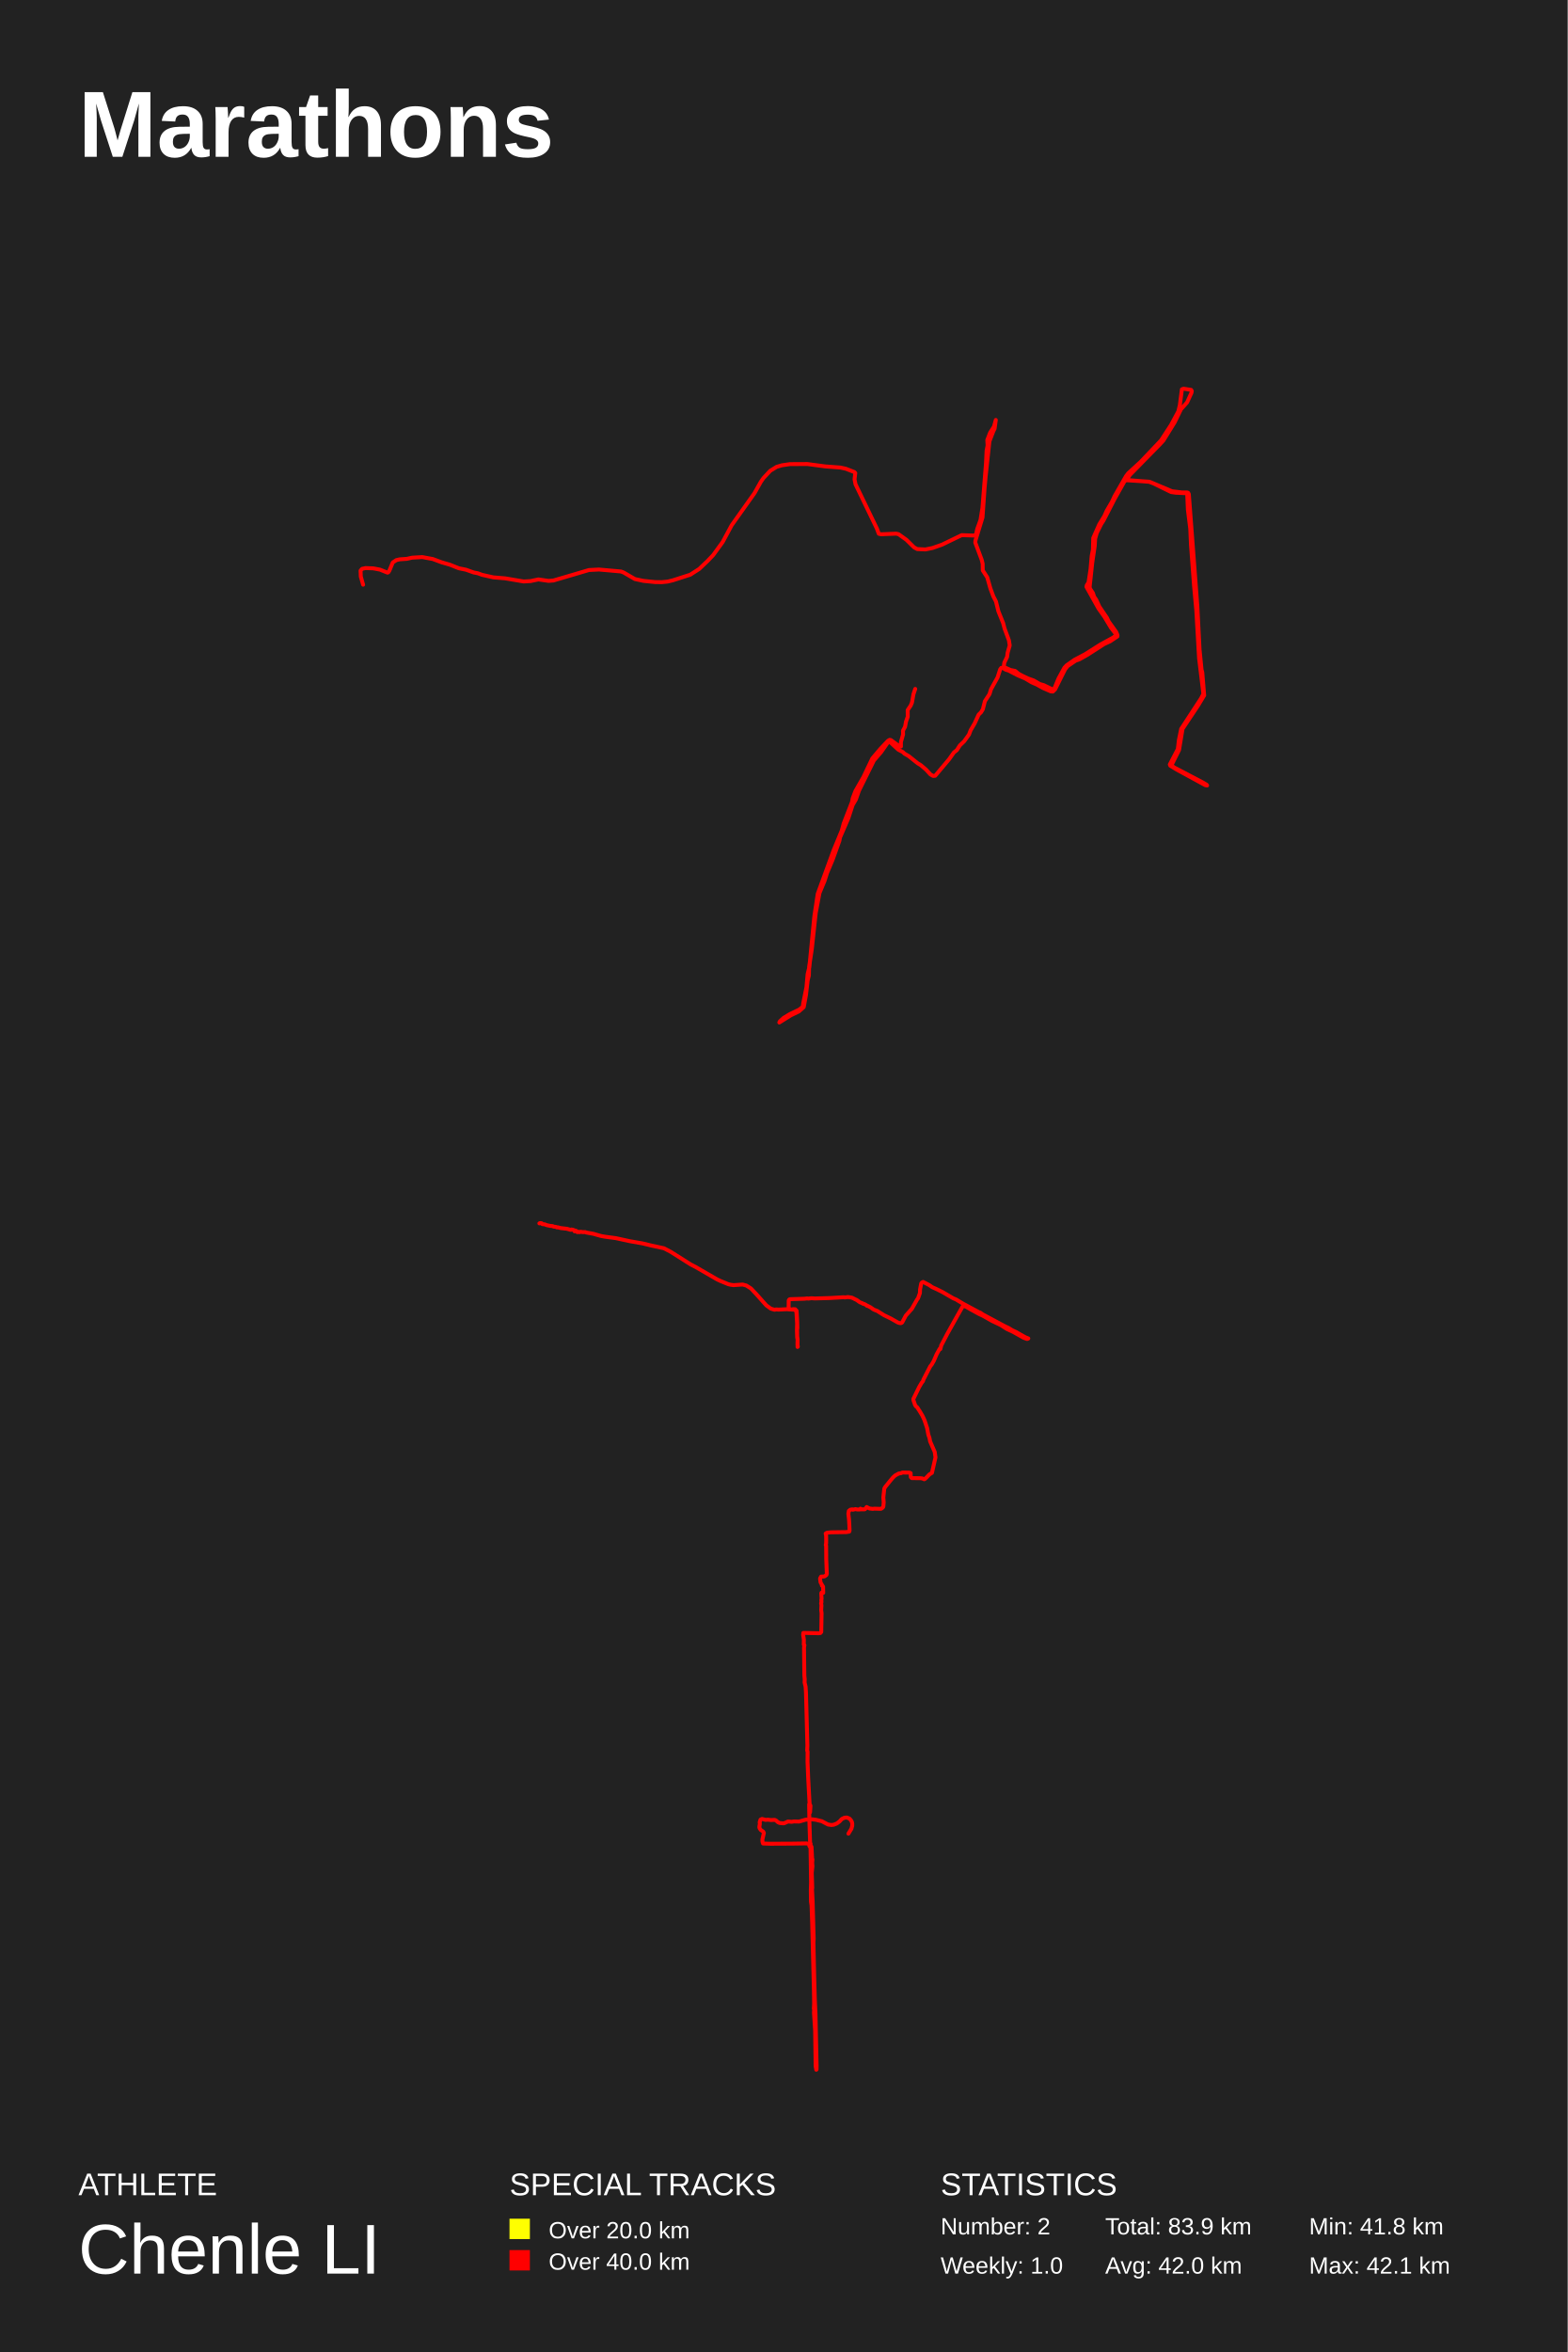
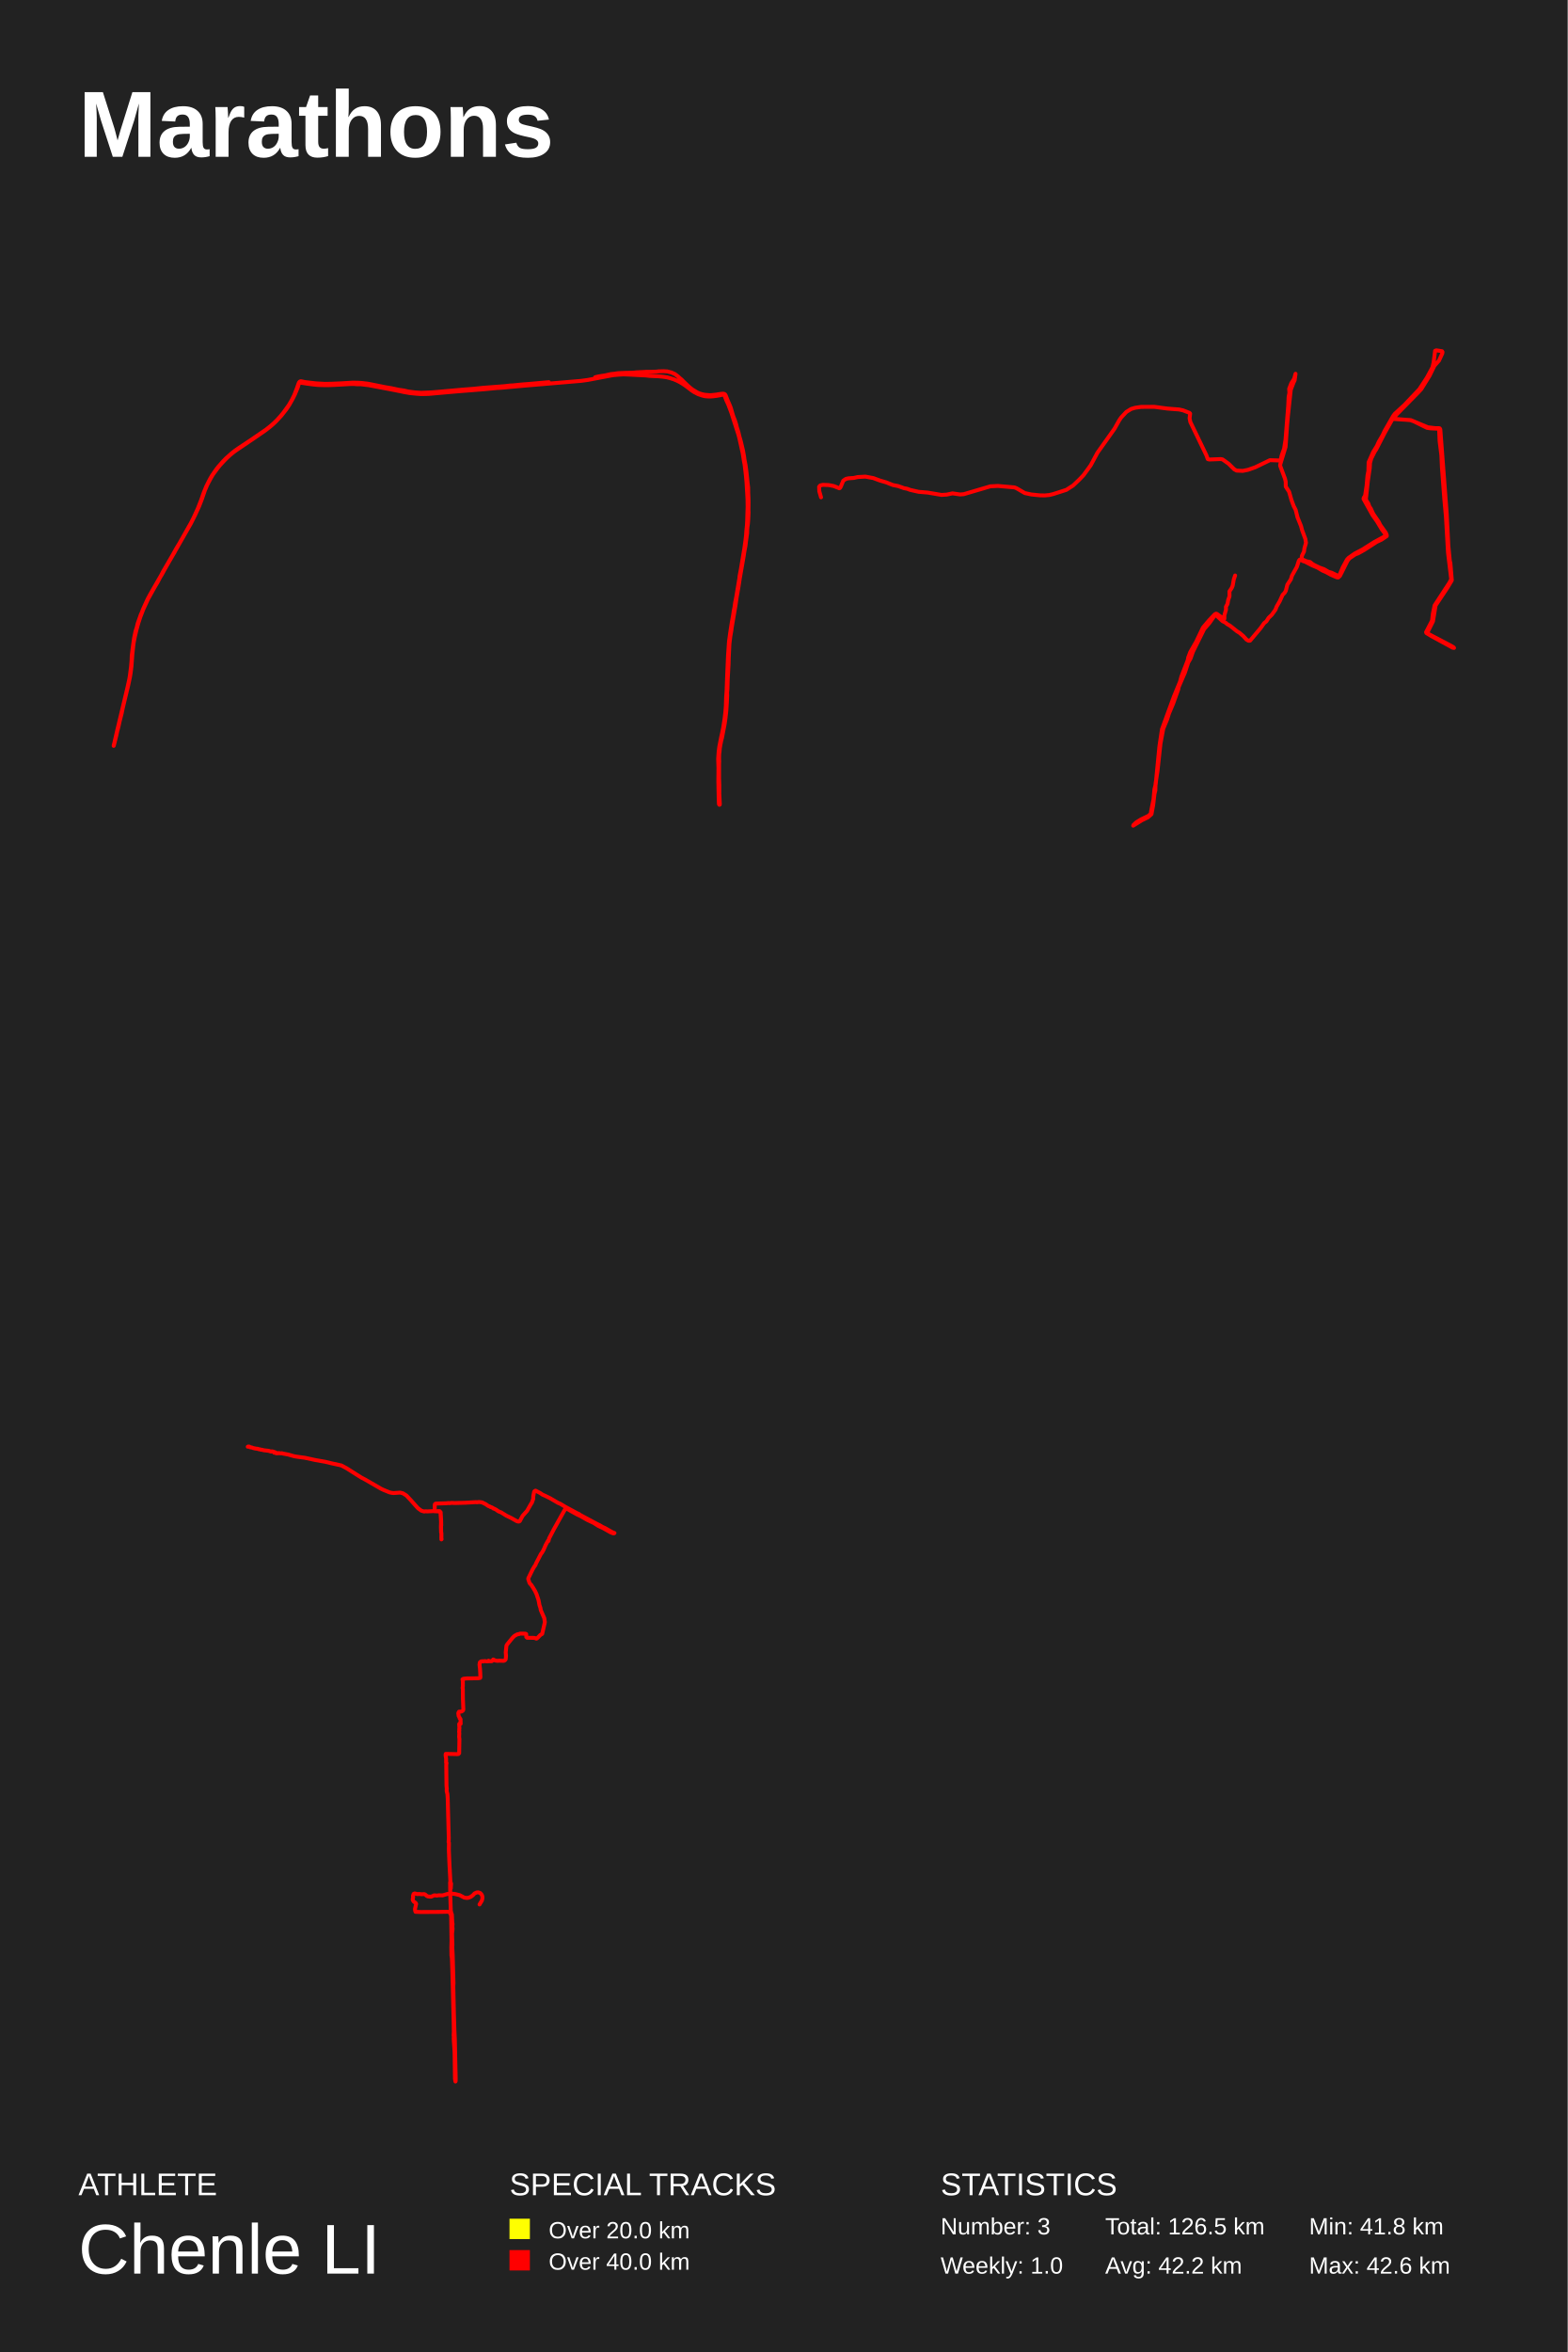
<svg xmlns="http://www.w3.org/2000/svg" baseProfile="full" height="300mm" version="1.1" viewBox="0,0,200,300" width="200mm">
  <defs />
  <rect fill="#222222" height="300" width="200" x="0" y="0" />
  <text fill="#FFFFFF" style="font-size:12px; font-family:Arial; font-weight:bold;" x="10" y="20">Marathons</text>
  <text fill="#FFFFFF" style="font-size:4px; font-family:Arial" x="10" y="280">ATHLETE</text>
  <text fill="#FFFFFF" style="font-size:9px; font-family:Arial" x="10" y="290">Chenle LI</text>
  <text fill="#FFFFFF" style="font-size:4px; font-family:Arial" x="65" y="280">SPECIAL TRACKS</text>
  <rect fill="yellow" height="2.6" width="2.6" x="65" y="283" />
  <text fill="#FFFFFF" style="font-size:3px; font-family:Arial" x="70" y="285.5">Over 20.0 km</text>
  <rect fill="red" height="2.6" width="2.6" x="65" y="287" />
  <text fill="#FFFFFF" style="font-size:3px; font-family:Arial" x="70" y="289.5">Over 40.0 km</text>
  <text fill="#FFFFFF" style="font-size:4px; font-family:Arial" x="120" y="280">STATISTICS</text>
-   <text fill="#FFFFFF" style="font-size:3px; font-family:Arial" x="120" y="285">Number: 2</text>
+   <text fill="#FFFFFF" style="font-size:3px; font-family:Arial" x="120" y="285">Number: 3</text>
  <text fill="#FFFFFF" style="font-size:3px; font-family:Arial" x="120" y="290">Weekly: 1.0</text>
-   <text fill="#FFFFFF" style="font-size:3px; font-family:Arial" x="141" y="285">Total: 83.9 km</text>
-   <text fill="#FFFFFF" style="font-size:3px; font-family:Arial" x="141" y="290">Avg: 42.0 km</text>
+   <text fill="#FFFFFF" style="font-size:3px; font-family:Arial" x="141" y="285">Total: 126.5 km</text>
+   <text fill="#FFFFFF" style="font-size:3px; font-family:Arial" x="141" y="290">Avg: 42.2 km</text>
  <text fill="#FFFFFF" style="font-size:3px; font-family:Arial" x="167" y="285">Min: 41.8 km</text>
-   <text fill="#FFFFFF" style="font-size:3px; font-family:Arial" x="167" y="290">Max: 42.1 km</text>
-   <polyline fill="none" points="46.325,74.58 46.03,73.544 46.0,72.781 46.193,72.557 46.639,72.457 47.623,72.494 48.476,72.657 49.44,73.044 49.561,72.981 49.683,72.769 50.109,71.745 50.556,71.445 50.982,71.345 51.895,71.282 52.575,71.132 53.874,71.057 55.223,71.307 56.329,71.72 57.405,72.032 58.531,72.482 59.454,72.669 60.428,73.019 60.956,73.119 61.494,73.319 62.935,73.643 64.446,73.768 66.811,74.168 67.683,74.118 68.688,73.906 69.976,74.093 70.605,74.043 75.141,72.707 76.409,72.644 79.23,72.894 79.575,73.031 80.995,73.856 82.091,74.093 83.573,74.243 84.415,74.256 85.176,74.181 85.846,74.018 88.057,73.306 89.204,72.569 90.28,71.545 90.98,70.808 92.197,69.133 93.344,66.997 96.256,62.899 97.068,61.449 97.392,60.987 98.265,60.05 99.077,59.55 99.746,59.35 100.771,59.2 103.014,59.188 105.256,59.488 107.224,59.638 107.904,59.788 109.0,60.212 109.112,60.337 109.02,61.137 109.142,61.762 111.871,67.422 112.115,68.084 112.379,68.146 114.327,68.071 114.631,68.134 115.646,68.859 116.62,69.821 117.016,70.033 118.061,70.083 118.974,69.895 120.182,69.471 122.688,68.259 124.23,68.309 124.514,68.196 124.666,67.497 125.092,66.31 125.336,64.773 125.793,59.038 125.864,57.501 125.995,56.814 125.955,56.127 126.32,55.177 126.807,54.415 127.041,53.565 126.888,54.677 126.716,55.027 126.229,56.289 125.742,60.8 125.6,62.374 125.346,65.997 124.443,68.958 124.423,69.208 125.245,71.407 125.366,71.919 125.377,72.756 125.945,73.631 126.351,75.055 126.726,76.067 127.061,76.717 127.375,77.979 127.974,79.465 128.157,80.165 128.715,81.676 128.816,82.326 128.552,83.25 128.481,83.787 128.126,84.524 128.055,85.074 128.928,85.461 129.506,85.574 129.943,85.936 130.359,86.161 131.109,86.523 131.88,86.798 132.652,87.248 133.169,87.398 134.336,87.96 134.529,87.785 135.046,86.536 135.787,85.174 136.061,84.874 137.096,84.15 138.425,83.45 140.404,82.201 142.007,81.326 142.382,81.027 142.372,80.889 141.733,80.065 140.901,78.678 140.14,77.604 138.608,74.855 138.638,74.668 138.871,74.293 139.125,72.607 139.277,70.895 139.43,70.108 139.47,68.621 140.241,66.884 140.891,65.822 141.185,65.16 141.875,63.973 142.179,63.311 143.651,60.737 143.924,60.375 145.517,58.913 148.105,56.189 149.393,54.215 150.327,52.478 150.52,51.678 150.784,49.654 150.997,49.579 151.961,49.729 152.042,49.879 152.001,50.104 151.443,51.328 150.662,52.203 149.85,53.877 148.419,56.189 147.983,56.664 144.138,60.587 143.823,61.062 143.864,61.187 144.087,61.25 146.684,61.462 149.525,62.661 150.794,62.811 151.433,62.811 151.565,62.849 151.666,63.011 152.752,77.304 153.036,82.851 153.29,85.424 153.381,85.749 153.625,88.697 152.853,89.983 150.865,92.969 150.418,95.667 149.485,97.54 149.536,97.69 149.799,97.89 153.401,99.776 153.929,100.088 154.0,100.188 153.767,100.15 150.144,98.177 149.302,97.665 149.241,97.515 150.266,95.542 150.398,94.392 150.692,92.969 153.219,89.096 153.523,88.509 152.975,83.975 152.62,77.841 152.336,74.768 151.94,69.496 151.849,67.447 151.545,64.998 151.463,63.074 151.311,62.911 150.012,62.849 149.404,62.761 147.161,61.662 146.552,61.437 143.651,61.25 143.448,61.412 142.21,63.611 140.779,66.397 140.495,66.834 139.927,67.971 139.714,68.709 139.663,69.621 139.348,71.757 139.014,74.855 139.054,75.068 139.43,75.642 139.592,76.13 139.846,76.492 140.262,77.391 141.205,78.778 141.439,79.265 142.402,80.614 142.565,81.014 142.555,81.177 141.641,81.789 140.84,82.163 138.729,83.525 137.705,84.1 137.218,84.275 136.203,84.962 135.878,85.374 134.61,87.922 134.316,88.209 134.052,88.184 133.047,87.747 132.256,87.31 131.617,87.035 130.805,86.548 129.841,86.136 128.654,85.524 128.339,85.436 127.883,85.174 127.741,85.187 127.599,85.374 127.264,86.411 126.432,87.91 126.239,88.534 125.651,89.434 125.387,90.47 125.163,90.845 124.849,91.157 124.342,92.269 123.824,93.156 123.621,93.693 122.992,94.567 122.454,95.079 122.079,95.667 121.693,95.979 121.095,96.828 119.309,98.951 119.045,98.976 118.7,98.777 118.152,98.177 117.483,97.603 117.087,97.365 115.93,96.441 115.392,96.129 115.169,95.916 114.611,95.629 113.566,94.667 113.424,94.642 113.241,94.742 112.409,95.929 111.486,97.003 109.589,100.837 109.183,101.986 108.777,102.686 108.229,104.359 107.163,106.832 107.092,107.232 106.21,109.692 105.52,111.328 105.195,112.352 104.546,113.913 104.069,116.448 103.561,121.119 103.227,123.304 103.196,124.415 103.044,125.027 102.821,126.938 102.537,128.461 101.918,129.01 100.903,129.497 99.422,130.421 99.493,130.271 99.97,129.834 100.751,129.36 101.968,128.773 102.415,128.411 102.476,127.949 102.882,125.926 103.034,124.24 103.257,123.341 103.886,116.91 104.322,114.013 106.352,108.456 107.387,105.946 107.64,105.021 108.696,102.299 108.787,101.812 109.132,100.9 110.147,99.126 111.283,96.741 112.308,95.529 113.272,94.505 113.495,94.367 113.647,94.392 114.763,95.204 114.936,95.217 114.936,94.642 115.21,93.681 115.2,93.193 115.463,92.706 115.585,92.044 115.808,91.407 115.798,90.57 116.184,89.996 116.346,89.608 116.539,88.534 116.762,87.872" stroke="red" stroke-linecap="round" stroke-linejoin="round" stroke-width="0.5" />
-   <polyline fill="none" points="68.811,156.043 68.915,156.0 69.104,156.028 69.135,156.099 69.214,156.142 69.477,156.163 69.728,156.263 70.186,156.362 70.504,156.391 70.62,156.455 70.907,156.49 71.06,156.561 71.151,156.54 71.518,156.639 72.331,156.732 72.765,156.86 72.881,156.86 72.911,156.824 73.101,156.86 73.229,156.909 73.302,157.059 73.364,156.952 73.529,157.009 73.577,157.108 73.657,157.158 73.785,157.115 73.828,157.158 73.938,157.13 73.981,157.158 74.072,157.108 74.329,157.158 74.647,157.151 74.787,157.208 75.68,157.371 76.688,157.655 77.171,157.741 78.552,157.925 80.348,158.316 81.943,158.593 83.092,158.87 84.705,159.218 85.573,159.673 88.103,161.272 88.732,161.598 91.488,163.19 91.909,163.389 92.918,163.801 93.217,163.872 93.59,163.921 94.733,163.843 95.215,163.971 95.802,164.34 96.511,165.094 97.757,166.493 98.338,166.919 98.815,167.061 99.01,167.019 99.34,167.04 100.422,166.99 100.721,167.026 101.173,167.012 101.436,167.104 101.601,167.281 101.693,168.844 101.668,169.69 101.699,170.592 101.754,170.904 101.748,171.806 101.784,171.764 101.735,171.508 101.754,170.819 101.705,170.464 101.693,169.54 101.723,169.42 101.705,168.56 101.625,167.189 101.448,166.997 101.161,166.983 101.063,167.047 100.721,166.976 100.611,166.798 100.623,165.875 100.678,165.768 100.77,165.712 102.621,165.655 102.976,165.612 103.116,165.64 103.508,165.591 103.978,165.619 105.805,165.569 107.638,165.463 107.754,165.491 108.182,165.442 108.671,165.513 109.307,165.825 109.716,166.116 110.009,166.223 110.083,166.294 110.229,166.315 110.541,166.479 110.614,166.564 110.688,166.557 111.079,166.763 111.403,166.997 111.592,167.09 111.91,167.21 112.784,167.757 113.621,168.162 114.537,168.681 114.739,168.752 114.934,168.773 115.087,168.695 115.558,167.807 116.322,166.948 116.982,165.79 117.128,165.584 117.36,164.93 117.379,164.454 117.525,163.701 117.599,163.595 117.764,163.509 118.558,163.921 118.937,164.184 119.408,164.39 120.214,164.788 121.62,165.605 121.943,165.733 122.793,166.244 124.877,167.367 125.072,167.438 125.372,167.651 128.158,169.143 128.69,169.398 129.142,169.675 129.594,169.881 130.786,170.556 131.189,170.72 131.128,170.769 131.006,170.783 130.59,170.634 129.233,169.874 128.439,169.505 127.675,169.015 126.563,168.489 125.439,167.85 124.852,167.573 123.856,167.026 123.294,166.699 122.939,166.564 122.799,166.656 122.212,167.693 120.868,170.102 120.061,171.65 120.08,171.622 119.964,172.076 119.921,171.998 119.866,172.062 119.493,172.737 119.126,173.589 118.858,174.058 118.674,174.285 117.819,175.947 117.745,176.175 117.58,176.381 117.269,176.906 116.529,178.426 116.529,178.582 116.731,179.179 116.841,179.364 117.024,179.52 117.367,180.053 117.69,180.599 117.941,181.139 118.277,182.155 118.436,183 118.583,183.419 118.662,183.852 119.249,185.202 119.346,185.89 118.894,187.865 118.564,188.071 118.222,188.433 117.996,188.646 117.904,188.681 117.642,188.568 117.403,188.546 116.322,188.532 116.193,188.404 116.175,187.9 116.034,187.836 115.118,187.822 114.965,187.9 114.66,187.95 114.213,188.191 113.92,188.461 113.596,188.845 112.936,189.661 112.814,189.867 112.692,191.01 112.741,191.635 112.692,192.175 112.619,192.296 112.429,192.438 112.301,192.452 111.537,192.431 111.341,192.459 110.926,192.409 110.565,192.225 110.388,192.473 110.309,192.516 109.85,192.516 109.771,192.431 109.734,192.523 109.643,192.537 109.386,192.537 109.135,192.488 108.799,192.566 108.757,192.516 108.482,192.559 108.292,192.715 108.231,193.084 108.311,193.766 108.353,194.476 108.384,195.228 108.347,195.356 107.987,195.42 106.007,195.449 105.487,195.505 105.335,195.605 105.396,195.889 105.402,196.485 105.396,196.833 105.353,197.075 105.396,197.139 105.408,198.885 105.481,200.696 105.451,200.859 105.359,200.951 105.17,201.079 104.748,201.1 104.62,201.342 104.681,201.825 104.901,202.222 104.852,202.251 104.931,202.265 105.005,202.364 105.023,203.167 104.803,203.145 104.772,203.245 104.815,203.948 104.779,204.068 104.803,204.359 104.754,204.473 104.797,204.778 104.766,205.396 104.815,205.758 104.772,208.165 104.662,208.293 104.442,208.321 102.487,208.278 102.463,208.513 102.554,209.13 102.548,209.783 102.585,209.776 102.621,209.84 102.573,210.145 102.615,213.709 102.664,214.22 102.646,214.596 102.774,215.129 102.823,215.86 103.006,222.653 102.976,223.292 103.025,223.363 103.031,223.533 103.019,224.655 103.11,226.869 103.343,231.17 103.398,230.325 103.263,230.056 103.226,230.134 103.257,232.277 103.349,235.024 103.416,235.194 103.275,235.343 103.257,235.464 103.404,235.684 103.471,240.112 103.44,241.105 103.459,242.56 103.532,243.028 103.611,245.199 103.838,253.99 103.862,255.594 103.825,256.218 103.868,256.296 103.844,256.729 103.99,258.999 104.057,263.553 104.137,264.0 104.174,263.95 104.18,263.468 104.039,256.92 103.96,255.21 103.88,252.465 103.776,247.718 103.807,247.321 103.673,242.524 103.593,240.999 103.624,240.793 103.563,238.863 103.648,238.04 103.611,237.642 103.648,237.16 103.605,237.06 103.532,235.556 103.385,235.357 103.068,235.165 102.89,235.13 101.149,235.158 98.277,235.173 97.348,235.144 97.275,234.924 97.262,234.626 97.452,233.796 97.372,233.625 97.042,233.398 96.896,233.171 96.871,233.044 96.939,232.625 96.914,232.419 97.024,232.093 97.22,232.007 97.666,232.128 97.953,232.1 98.362,232.149 98.821,232.128 98.998,232.199 99.23,232.412 99.444,232.518 99.908,232.568 100.043,232.554 100.532,232.334 100.984,232.376 101.295,232.327 101.949,232.341 102.786,232.1 103.544,232.05 104.082,232.114 104.84,232.298 105.634,232.717 106.068,232.781 106.361,232.745 106.765,232.582 107.119,232.313 107.382,232.022 107.718,231.858 108.023,231.823 108.359,231.951 108.549,232.156 108.677,232.376 108.726,232.596 108.726,232.852 108.628,233.242 108.237,233.888" stroke="red" stroke-linecap="round" stroke-linejoin="round" stroke-width="0.5" />
+   <text fill="#FFFFFF" style="font-size:3px; font-family:Arial" x="167" y="290">Max: 42.6 km</text>
+   <polyline fill="none" points="75.931,48.116 76.395,48.005 77.221,47.877 77.932,47.715 78.432,47.664 78.656,47.622 78.903,47.596 79.852,47.554 80.555,47.545 80.961,47.52 81.157,47.494 82.186,47.443 82.403,47.426 83.005,47.426 83.781,47.4 84.005,47.366 84.65,47.349 85.129,47.375 85.65,47.511 86.071,47.698 86.455,47.979 86.788,48.278 86.969,48.422 87.129,48.593 87.73,49.172 88.013,49.427 88.339,49.683 88.955,50.057 89.202,50.168 89.535,50.27 89.869,50.347 90.55,50.407 90.746,50.398 91.398,50.33 91.666,50.279 92.159,50.219 92.362,50.228 92.463,50.279 92.514,50.321 92.586,50.449 92.833,51.079 93.065,51.599 93.231,52.016 93.492,52.919 93.594,53.217 93.753,53.608 93.949,54.247 94,54.485 94.203,55.116 94.333,55.678 94.5,56.248 94.782,57.432 94.927,58.232 94.964,58.547 95.116,59.339 95.239,60.276 95.377,61.595 95.449,62.183 95.457,62.932 95.486,63.443 95.5,64.065 95.486,65.095 95.5,65.376 95.457,66.278 95.413,66.84 95.348,67.283 95.326,67.649 95.319,67.998 95.174,69.028 95.109,69.59 94.964,70.357 94.855,71.072 94.391,73.711 94.224,74.801 93.971,76.256 93.833,77.218 93.427,79.585 93.347,80.07 93.311,80.385 93.181,81.126 93.058,82.122 92.971,83.875 92.949,84.735 92.84,86.624 92.804,87.867 92.76,88.378 92.775,88.65 92.731,89.621 92.659,90.693 92.557,91.595 92.449,92.344 92.108,94.106 91.999,94.532 91.891,95.076 91.825,95.502 91.796,95.859 91.753,96.166 91.738,96.71 91.753,97.136 91.738,97.476 91.738,99.272 91.767,100.106 91.767,101.247 91.833,102.557 91.818,102.642 91.775,102.651 91.738,102.608 91.717,102.54 91.688,101.817 91.644,99.655 91.659,97.961 91.622,96.787 91.68,95.927 91.76,95.281 92.007,94.012 92.123,93.502 92.26,92.838 92.434,91.697 92.536,90.872 92.601,90.046 92.637,88.94 92.695,88.148 92.753,86.531 92.876,83.696 93,81.858 93.152,80.734 93.355,79.423 93.529,78.461 93.601,77.942 93.695,77.499 93.782,76.895 93.935,76.103 94.326,73.762 94.355,73.455 94.514,72.63 94.956,69.965 95.087,69.062 95.181,68.237 95.21,67.768 95.29,66.977 95.319,66.457 95.377,64.618 95.362,63.622 95.239,61.553 95.159,60.65 94.993,59.262 94.898,58.76 94.746,57.798 94.319,55.873 94.195,55.405 93.304,52.638 92.92,51.616 92.666,51.071 92.398,50.364 92.355,50.321 92.304,50.313 91.869,50.415 91.383,50.5 90.883,50.56 90.572,50.577 90.26,50.568 90.014,50.543 89.825,50.517 89.513,50.432 89.057,50.27 88.535,49.998 88.252,49.81 87.47,49.214 87.093,48.959 86.738,48.746 86.353,48.55 85.948,48.38 85.44,48.218 85.071,48.124 84.549,48.048 84.005,47.997 82.86,47.945 82.418,47.894 80.128,47.775 79.519,47.758 79.033,47.784 78.301,47.843 77.939,47.903 74.975,48.465 74.09,48.584 66.85,49.197 64.045,49.453 63.371,49.495 61.856,49.64 58.247,49.93 54.986,50.219 54.703,50.245 54.022,50.262 53.659,50.262 53.174,50.228 52.253,50.134 51.485,49.998 51.188,49.93 49.89,49.674 47.006,49.129 45.998,49.01 45.578,49.018 45.208,48.984 44.73,48.984 42.759,49.095 41.809,49.129 41.135,49.121 40.577,49.104 39.831,49.027 39.077,48.925 38.381,48.814 38.258,48.814 38.2,48.84 38.156,48.882 38.127,48.942 37.982,49.427 37.627,50.287 37.323,50.9 36.895,51.658 36.511,52.229 35.895,53.012 35.257,53.702 34.895,54.051 34.525,54.375 33.873,54.886 32.641,55.737 30.249,57.355 29.851,57.636 29.358,58.036 28.995,58.368 28.669,58.692 28.097,59.305 27.77,59.705 27.321,60.31 27.154,60.548 26.915,60.948 26.466,61.791 26.147,62.524 25.734,63.724 25.408,64.559 24.879,65.716 24.35,66.772 22.364,70.254 22.241,70.493 22.11,70.706 21.175,72.323 20.632,73.311 20.458,73.592 20.11,74.247 19.704,74.937 18.885,76.409 18.269,77.746 17.892,78.734 17.645,79.491 17.414,80.325 17.211,81.177 17.08,81.832 17.022,82.198 16.884,83.475 16.776,84.956 16.667,85.841 16.573,86.395 16.37,87.356 15.652,90.353 15.529,90.957 15.247,92.072 15.138,92.583 14.935,93.366 14.862,93.723 14.587,94.846 14.514,95.119 14.5,95.136 14.514,95.034 14.587,94.77 14.906,93.374 16.247,87.757 16.486,86.675 16.573,86.156 16.711,85.084 16.783,84.284 16.805,83.662 16.935,82.59 17.109,81.372 17.29,80.521 17.435,80.061 17.566,79.525 17.972,78.376 18.073,78.163 18.262,77.669 18.834,76.418 19.11,75.899 20.61,73.285 20.776,72.953 22.045,70.765 22.494,69.956 22.878,69.326 24.379,66.67 24.712,66.006 25.219,64.908 25.661,63.784 25.988,62.847 26.292,62.089 26.625,61.417 26.85,60.991 27.046,60.659 27.343,60.225 27.611,59.841 27.865,59.518 28.481,58.82 28.821,58.471 29.561,57.815 29.981,57.483 30.43,57.168 32.01,56.12 33.946,54.792 34.409,54.426 34.692,54.187 35.004,53.906 35.366,53.549 35.794,53.072 36.178,52.604 36.859,51.658 37.229,51.02 37.54,50.389 37.859,49.572 38.098,48.891 38.149,48.78 38.229,48.686 38.338,48.627 38.403,48.627 38.939,48.737 40.323,48.899 41.454,48.959 42.367,48.942 43.396,48.899 45.027,48.806 45.781,48.823 46.238,48.857 46.948,48.942 49.158,49.385 49.919,49.512 50.833,49.708 51.528,49.81 52.079,49.938 52.942,50.049 53.71,50.1 55.029,50.049 55.957,49.972 58.986,49.7 60.407,49.589 61.639,49.461 64.349,49.257 65.089,49.172 65.451,49.155 66.459,49.052 67.531,48.967 70.017,48.746" stroke="red" stroke-linecap="round" stroke-linejoin="round" stroke-width="0.5" />
+   <polyline fill="none" points="104.744,63.435 104.523,62.658 104.5,62.086 104.645,61.917 104.979,61.842 105.718,61.871 106.357,61.992 107.08,62.283 107.171,62.236 107.262,62.077 107.582,61.308 107.917,61.084 108.236,61.009 108.921,60.962 109.431,60.849 110.405,60.793 111.417,60.98 112.247,61.29 113.054,61.524 113.898,61.861 114.591,62.002 115.321,62.264 115.717,62.339 116.12,62.489 117.201,62.733 118.335,62.826 120.108,63.126 120.762,63.089 121.516,62.929 122.482,63.07 122.954,63.032 126.356,62.03 127.307,61.983 129.422,62.17 129.681,62.273 130.747,62.892 131.568,63.07 132.68,63.182 133.311,63.192 133.882,63.136 134.384,63.014 136.043,62.48 136.903,61.927 137.71,61.158 138.235,60.606 139.148,59.35 140.008,57.748 142.192,54.674 142.801,53.587 143.044,53.24 143.699,52.538 144.307,52.163 144.81,52.013 145.578,51.9 147.26,51.891 148.942,52.116 150.418,52.228 150.928,52.341 151.75,52.659 151.834,52.753 151.765,53.353 151.857,53.821 153.904,58.066 154.086,58.563 154.284,58.61 155.745,58.554 155.974,58.6 156.734,59.144 157.465,59.865 157.762,60.025 158.546,60.062 159.231,59.922 160.136,59.603 162.016,58.694 163.172,58.732 163.386,58.647 163.5,58.123 163.819,57.232 164.002,56.08 164.344,51.778 164.398,50.626 164.497,50.11 164.466,49.595 164.74,48.883 165.105,48.311 165.28,47.674 165.166,48.508 165.037,48.77 164.672,49.717 164.306,53.1 164.2,54.281 164.01,56.998 163.332,59.219 163.317,59.406 163.933,61.055 164.025,61.44 164.032,62.067 164.459,62.723 164.763,63.791 165.045,64.55 165.296,65.038 165.532,65.984 165.981,67.099 166.118,67.624 166.536,68.757 166.612,69.244 166.414,69.938 166.361,70.341 166.095,70.893 166.041,71.306 166.696,71.596 167.13,71.68 167.457,71.952 167.769,72.121 168.332,72.392 168.91,72.598 169.489,72.936 169.877,73.048 170.752,73.47 170.897,73.339 171.285,72.402 171.84,71.381 172.046,71.156 172.822,70.612 173.819,70.088 175.303,69.151 176.505,68.495 176.787,68.27 176.779,68.167 176.3,67.549 175.676,66.509 175.105,65.703 173.956,63.641 173.979,63.501 174.154,63.22 174.344,61.955 174.458,60.671 174.572,60.081 174.603,58.966 175.181,57.663 175.668,56.867 175.889,56.37 176.406,55.48 176.634,54.983 177.738,53.053 177.943,52.781 179.138,51.685 181.079,49.642 182.045,48.161 182.745,46.858 182.89,46.259 183.088,44.74 183.247,44.684 183.97,44.797 184.031,44.909 184.001,45.078 183.582,45.996 182.996,46.652 182.388,47.908 181.315,49.642 180.987,49.998 178.103,52.94 177.867,53.297 177.898,53.39 178.065,53.437 180.013,53.596 182.144,54.496 183.095,54.609 183.575,54.609 183.674,54.637 183.75,54.758 184.564,65.478 184.777,69.638 184.967,71.568 185.036,71.811 185.218,74.022 184.64,74.987 183.149,77.226 182.814,79.25 182.114,80.655 182.152,80.767 182.349,80.917 185.051,82.332 185.447,82.566 185.5,82.641 185.325,82.613 182.608,81.133 181.977,80.749 181.931,80.636 182.7,79.156 182.798,78.294 183.019,77.226 184.914,74.322 185.142,73.882 184.731,70.481 184.465,65.881 184.252,63.576 183.955,59.622 183.887,58.085 183.658,56.248 183.598,54.805 183.483,54.683 182.509,54.637 182.053,54.571 180.371,53.746 179.914,53.578 177.738,53.437 177.586,53.559 176.657,55.208 175.584,57.298 175.371,57.626 174.945,58.479 174.785,59.031 174.747,59.715 174.511,61.318 174.26,63.641 174.291,63.801 174.572,64.232 174.694,64.597 174.884,64.869 175.196,65.544 175.904,66.584 176.079,66.949 176.802,67.961 176.924,68.261 176.916,68.382 176.231,68.842 175.63,69.123 174.047,70.144 173.278,70.575 172.913,70.706 172.152,71.221 171.909,71.53 170.957,73.442 170.737,73.657 170.539,73.638 169.786,73.31 169.192,72.983 168.713,72.776 168.104,72.411 167.381,72.102 166.49,71.643 166.255,71.577 165.912,71.381 165.806,71.39 165.699,71.53 165.448,72.308 164.824,73.432 164.679,73.901 164.238,74.575 164.04,75.353 163.873,75.634 163.637,75.868 163.256,76.702 162.868,77.367 162.716,77.77 162.244,78.426 161.841,78.81 161.559,79.25 161.27,79.484 160.821,80.121 159.482,81.714 159.284,81.732 159.025,81.582 158.614,81.133 158.112,80.702 157.815,80.524 156.948,79.831 156.544,79.596 156.377,79.437 155.958,79.222 155.174,78.5 155.068,78.482 154.931,78.557 154.307,79.447 153.614,80.252 152.191,83.128 151.887,83.99 151.583,84.514 151.172,85.77 150.373,87.624 150.319,87.924 149.657,89.769 149.14,90.996 148.896,91.764 148.409,92.935 148.052,94.836 147.671,98.339 147.42,99.978 147.397,100.811 147.283,101.27 147.116,102.703 146.902,103.846 146.438,104.258 145.677,104.623 144.566,105.316 144.62,105.204 144.977,104.876 145.563,104.52 146.476,104.08 146.811,103.808 146.857,103.462 147.161,101.945 147.275,100.68 147.443,100.006 147.915,95.183 148.242,93.01 149.764,88.842 150.54,86.959 150.73,86.266 151.522,84.224 151.59,83.859 151.849,83.175 152.61,81.845 153.462,80.056 154.231,79.147 154.954,78.379 155.121,78.276 155.235,78.294 156.072,78.903 156.202,78.913 156.202,78.482 156.407,77.76 156.4,77.395 156.598,77.03 156.689,76.533 156.856,76.055 156.849,75.428 157.138,74.997 157.26,74.706 157.404,73.901 157.572,73.404" stroke="red" stroke-linecap="round" stroke-linejoin="round" stroke-width="0.5" />
+   <polyline fill="none" points="31.608,184.532 31.686,184.5 31.828,184.521 31.851,184.575 31.911,184.607 32.108,184.623 32.296,184.697 32.64,184.772 32.878,184.793 32.965,184.841 33.18,184.868 33.295,184.921 33.364,184.905 33.639,184.98 34.248,185.049 34.574,185.145 34.661,185.145 34.684,185.118 34.826,185.145 34.922,185.182 34.977,185.294 35.023,185.214 35.146,185.257 35.183,185.331 35.243,185.369 35.339,185.337 35.371,185.369 35.453,185.347 35.486,185.369 35.554,185.331 35.747,185.369 35.985,185.363 36.091,185.406 36.76,185.528 37.516,185.742 37.878,185.805 38.914,185.944 40.261,186.237 41.457,186.445 42.319,186.653 43.529,186.914 44.18,187.255 46.077,188.454 46.549,188.699 48.616,189.892 48.932,190.041 49.688,190.35 49.913,190.404 50.192,190.441 51.049,190.382 51.412,190.478 51.851,190.755 52.383,191.32 53.318,192.37 53.753,192.689 54.111,192.796 54.258,192.764 54.505,192.78 55.316,192.743 55.541,192.769 55.88,192.759 56.077,192.828 56.201,192.961 56.269,194.133 56.251,194.767 56.274,195.444 56.315,195.678 56.311,196.355 56.338,196.323 56.302,196.131 56.315,195.614 56.279,195.348 56.269,194.655 56.292,194.565 56.279,193.92 56.219,192.892 56.086,192.748 55.871,192.737 55.797,192.785 55.541,192.732 55.458,192.599 55.467,191.906 55.509,191.826 55.577,191.784 56.966,191.741 57.232,191.709 57.337,191.73 57.631,191.693 57.984,191.714 59.354,191.677 60.729,191.597 60.816,191.618 61.137,191.581 61.503,191.634 61.98,191.869 62.287,192.087 62.507,192.167 62.562,192.221 62.672,192.237 62.906,192.359 62.961,192.423 63.016,192.418 63.309,192.572 63.552,192.748 63.694,192.817 63.932,192.908 64.588,193.318 65.216,193.622 65.903,194.011 66.054,194.064 66.201,194.08 66.315,194.021 66.668,193.355 67.241,192.711 67.736,191.842 67.846,191.688 68.02,191.198 68.034,190.841 68.144,190.276 68.199,190.196 68.323,190.132 68.919,190.441 69.203,190.638 69.556,190.793 70.161,191.091 71.215,191.704 71.458,191.8 72.095,192.183 73.657,193.025 73.804,193.078 74.029,193.238 76.119,194.357 76.517,194.549 76.856,194.756 77.196,194.911 78.089,195.417 78.392,195.54 78.346,195.577 78.254,195.588 77.943,195.476 76.925,194.906 76.329,194.629 75.756,194.261 74.922,193.867 74.079,193.387 73.639,193.18 72.892,192.769 72.47,192.524 72.205,192.423 72.099,192.492 71.659,193.27 70.651,195.076 70.046,196.238 70.06,196.216 69.973,196.557 69.941,196.499 69.899,196.547 69.62,197.053 69.345,197.692 69.143,198.043 69.006,198.214 68.364,199.46 68.309,199.631 68.185,199.785 67.952,200.18 67.397,201.32 67.397,201.437 67.548,201.884 67.631,202.023 67.768,202.14 68.025,202.539 68.268,202.95 68.456,203.354 68.708,204.116 68.827,204.75 68.937,205.064 68.997,205.389 69.436,206.401 69.51,206.918 69.171,208.398 68.923,208.553 68.667,208.825 68.497,208.984 68.428,209.011 68.231,208.926 68.052,208.91 67.241,208.899 67.145,208.803 67.131,208.425 67.026,208.377 66.338,208.367 66.224,208.425 65.995,208.462 65.66,208.643 65.44,208.846 65.197,209.133 64.702,209.746 64.611,209.9 64.519,210.758 64.556,211.227 64.519,211.631 64.464,211.722 64.322,211.828 64.226,211.839 63.653,211.823 63.506,211.844 63.194,211.807 62.924,211.669 62.791,211.855 62.732,211.887 62.388,211.887 62.328,211.823 62.301,211.892 62.232,211.903 62.04,211.903 61.852,211.866 61.6,211.924 61.567,211.887 61.361,211.919 61.219,212.036 61.173,212.313 61.233,212.824 61.265,213.357 61.288,213.921 61.26,214.017 60.99,214.065 59.505,214.086 59.116,214.129 59.001,214.204 59.047,214.417 59.051,214.864 59.047,215.125 59.015,215.306 59.047,215.354 59.056,216.664 59.111,218.022 59.088,218.144 59.019,218.214 58.877,218.309 58.561,218.325 58.465,218.506 58.511,218.869 58.676,219.167 58.639,219.188 58.698,219.199 58.753,219.273 58.767,219.875 58.602,219.859 58.579,219.934 58.611,220.461 58.584,220.551 58.602,220.77 58.566,220.855 58.598,221.084 58.575,221.547 58.611,221.819 58.579,223.624 58.497,223.719 58.332,223.741 56.865,223.709 56.847,223.884 56.916,224.348 56.911,224.838 56.939,224.832 56.966,224.88 56.929,225.109 56.962,227.782 56.998,228.165 56.984,228.447 57.081,228.847 57.117,229.395 57.255,234.49 57.232,234.969 57.269,235.022 57.273,235.15 57.264,235.991 57.333,237.652 57.507,240.877 57.548,240.244 57.447,240.042 57.42,240.1 57.443,241.708 57.511,243.768 57.562,243.895 57.456,244.007 57.443,244.098 57.553,244.263 57.603,247.584 57.58,248.329 57.594,249.42 57.649,249.771 57.709,251.399 57.878,257.993 57.896,259.195 57.869,259.663 57.901,259.722 57.883,260.046 57.993,261.749 58.043,265.165 58.103,265.5 58.13,265.463 58.135,265.101 58.029,260.19 57.97,258.908 57.91,256.849 57.832,253.289 57.855,252.991 57.754,249.393 57.695,248.249 57.718,248.095 57.672,246.647 57.736,246.03 57.709,245.732 57.736,245.37 57.704,245.295 57.649,244.167 57.539,244.018 57.301,243.874 57.168,243.847 55.862,243.869 53.708,243.879 53.011,243.858 52.956,243.693 52.947,243.47 53.089,242.847 53.029,242.719 52.782,242.549 52.672,242.378 52.653,242.283 52.704,241.969 52.686,241.814 52.768,241.569 52.915,241.506 53.249,241.596 53.465,241.575 53.772,241.612 54.115,241.596 54.248,241.649 54.423,241.809 54.583,241.889 54.931,241.926 55.032,241.915 55.399,241.75 55.738,241.782 55.972,241.745 56.462,241.756 57.09,241.575 57.658,241.538 58.061,241.585 58.63,241.724 59.226,242.038 59.551,242.086 59.771,242.059 60.073,241.937 60.339,241.734 60.536,241.516 60.788,241.394 61.017,241.367 61.27,241.463 61.412,241.617 61.508,241.782 61.545,241.947 61.545,242.139 61.471,242.432 61.178,242.916" stroke="red" stroke-linecap="round" stroke-linejoin="round" stroke-width="0.5" />
</svg>
